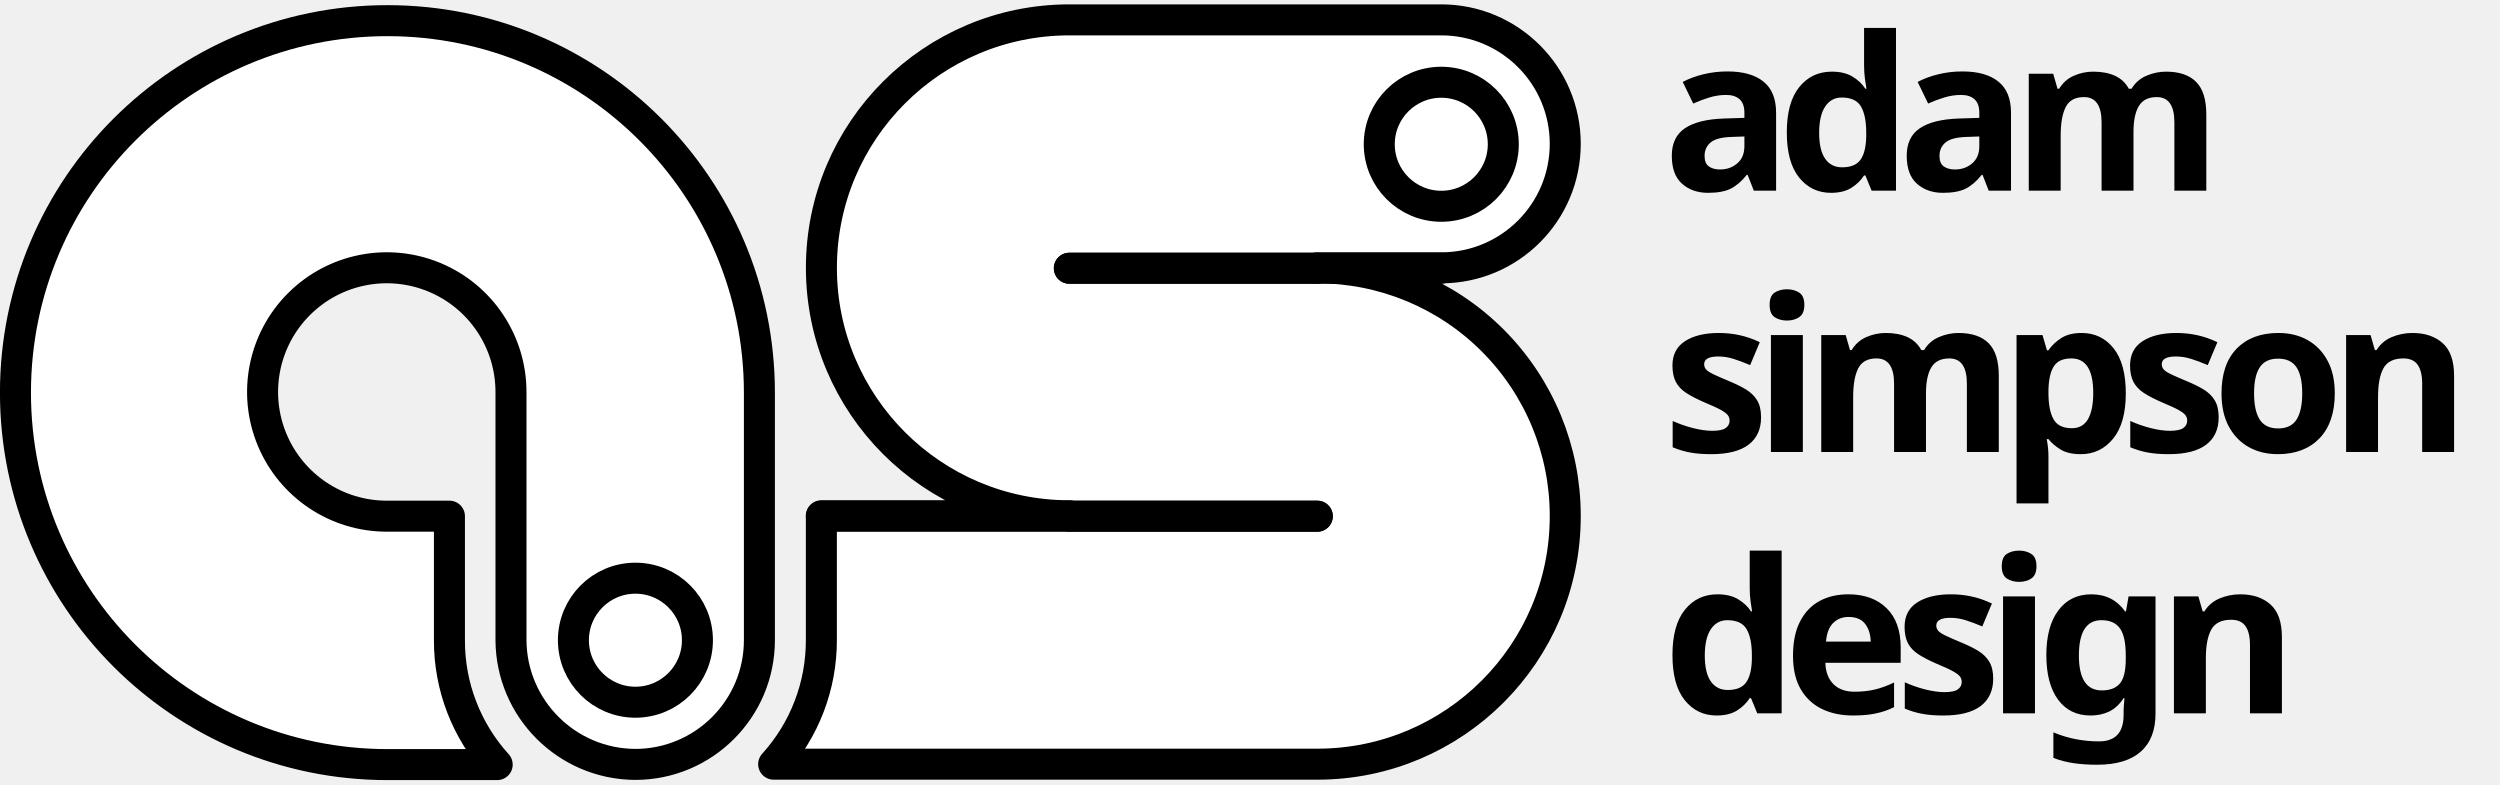
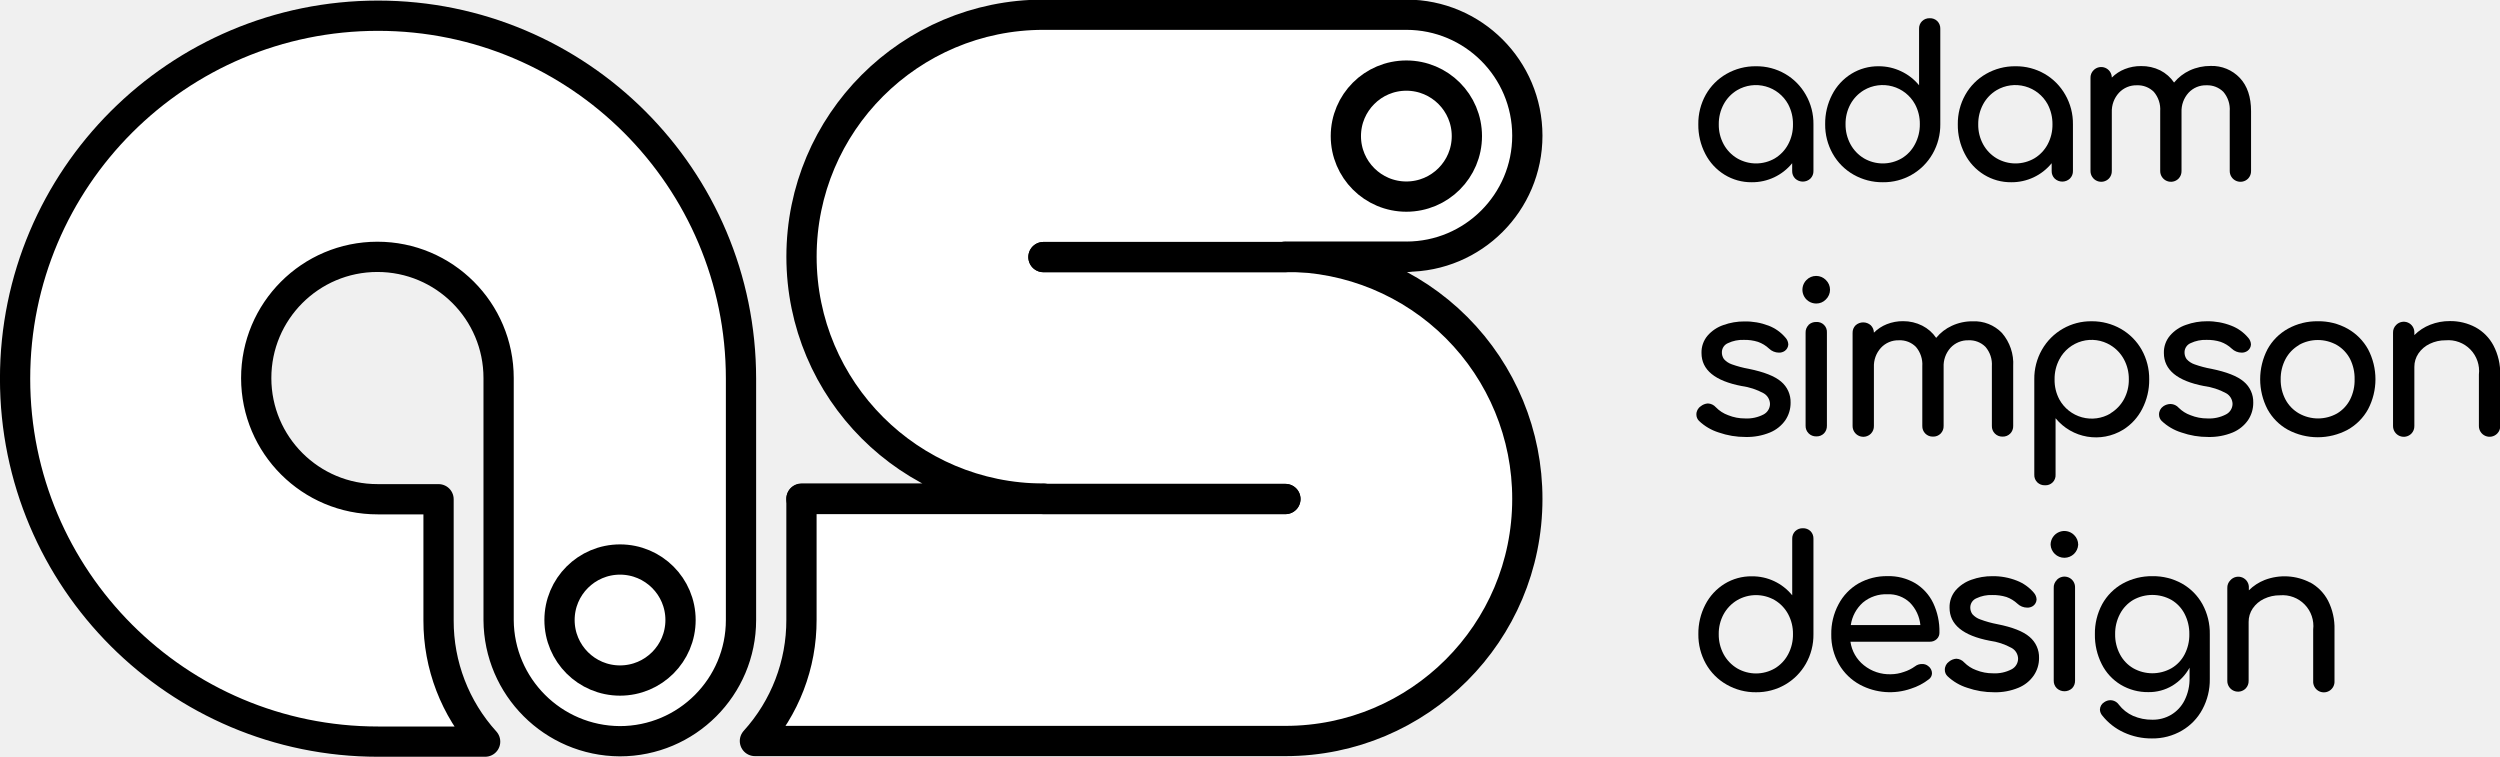
- <svg xmlns="http://www.w3.org/2000/svg" viewBox="0 0 543.46 170.53">
+ <svg xmlns="http://www.w3.org/2000/svg" viewBox="0 0 556.95 168.45">
  <defs>
-     <style>.cls-1{fill:#d0d5dd;stroke:#122b53;stroke-miterlimit:10;stroke-width:21.76px;}.cls-2{fill:#fff;}.cls-2,.cls-3{stroke:#000;stroke-linecap:round;stroke-linejoin:round;stroke-width:6.74px;}.cls-3{fill:#333;}.cls-4{font-size:46.55px;font-family:Comfortaa-Bold, Comfortaa;font-weight:700;letter-spacing:-0.07em;}</style>
+     <style>.cls-1{fill:#d0d5dd;stroke:#122b53;stroke-miterlimit:10;stroke-width:21.76px;}.cls-2{fill:#fff;}.cls-2,.cls-3{stroke:#000;stroke-linecap:round;stroke-linejoin:round;stroke-width:6.74px;}.cls-3{fill:#333;}</style>
  </defs>
  <g id="Layer_2" data-name="Layer 2">
    <g id="Logo">
-       <line class="cls-1" x1="284.85" y1="85.26" x2="284.85" y2="85.26" />
-       <path class="cls-2" d="M340.26,112.21a53.89,53.89,0,0,1-53.9,53.91H168.18a40,40,0,0,0,10.37-27v-27h53.91a53.9,53.9,0,1,1,0-107.8h80.85a26.95,26.95,0,0,1,0,53.9H286.36A53.88,53.88,0,0,1,340.26,112.21Z" />
-       <line class="cls-3" x1="286.36" y1="112.21" x2="232.46" y2="112.21" />
-       <line class="cls-3" x1="286.36" y1="58.31" x2="232.46" y2="58.31" />
-       <polyline class="cls-3" points="178.55 112.22 232.46 112.22 286.36 112.22" />
-       <line class="cls-3" x1="313.31" y1="58.31" x2="232.46" y2="58.31" />
-       <path class="cls-2" d="M165.08,85.26v53.91a27,27,0,0,1-27,27,27.16,27.16,0,0,1-27-27V85.26a27,27,0,1,0-26.95,26.95H97.7v27a40,40,0,0,0,10.38,27H84.22a80.86,80.86,0,1,1,80.86-80.86Z" />
-       <circle class="cls-2" cx="138.13" cy="139.17" r="13.48" />
-       <circle class="cls-2" cx="313.31" cy="31.36" r="13.48" />
-       <text class="cls-4" transform="translate(361.47 41.45)">adam</text>
-       <text class="cls-4" transform="translate(361.47 98.26)">simpson</text>
-       <text class="cls-4" transform="translate(361.47 155.07)">design</text>
+       <line class="cls-1" x1="284.85" y1="84.22" x2="284.85" y2="84.22" />
+       <path class="cls-2" d="M340.26,111.17a53.89,53.89,0,0,1-53.9,53.91H168.18a40,40,0,0,0,10.37-27v-27h53.91a53.9,53.9,0,1,1,0-107.8h80.85a26.95,26.95,0,0,1,0,53.9H286.36A53.88,53.88,0,0,1,340.26,111.17Z" />
+       <line class="cls-3" x1="286.36" y1="111.17" x2="232.46" y2="111.17" />
+       <line class="cls-3" x1="286.36" y1="57.27" x2="232.46" y2="57.27" />
+       <polyline class="cls-3" points="178.55 111.17 232.46 111.17 286.36 111.17" />
+       <line class="cls-3" x1="313.31" y1="57.27" x2="232.46" y2="57.27" />
+       <path class="cls-2" d="M165.08,84.22v53.91a27,27,0,0,1-27,27,27.16,27.16,0,0,1-27-27V84.22a27,27,0,1,0-26.95,27H97.7v27a40,40,0,0,0,10.38,27H84.22a80.86,80.86,0,1,1,80.86-80.86Z" />
+       <circle class="cls-2" cx="138.13" cy="138.13" r="13.48" />
+       <circle class="cls-2" cx="313.31" cy="30.32" r="13.48" />
+       <path d="M397.7,16.46a12.47,12.47,0,0,1,4.6,4.66A12.88,12.88,0,0,1,404,27.7V38.08a2.29,2.29,0,0,1-.67,1.7,2.47,2.47,0,0,1-3.4,0,2.29,2.29,0,0,1-.67-1.7V36.36a11.47,11.47,0,0,1-9,4.24,11.32,11.32,0,0,1-6.07-1.68,11.74,11.74,0,0,1-4.28-4.63,13.9,13.9,0,0,1-1.56-6.59A13.16,13.16,0,0,1,380,21.12a12.26,12.26,0,0,1,4.63-4.66,12.91,12.91,0,0,1,6.54-1.7A12.69,12.69,0,0,1,397.7,16.46Zm-2.28,18.81a8.05,8.05,0,0,0,2.95-3.12,9.12,9.12,0,0,0,1.07-4.45,9.29,9.29,0,0,0-1.07-4.47A8.21,8.21,0,0,0,387,20.09a8.19,8.19,0,0,0-3,3.14,9.19,9.19,0,0,0-1.09,4.47A9,9,0,0,0,384,32.15a8.2,8.2,0,0,0,3,3.12,8.36,8.36,0,0,0,8.43,0Z" />
+       <path d="M431.6,4.71a2.31,2.31,0,0,1,.66,1.72V27.66a13,13,0,0,1-1.7,6.58,12.55,12.55,0,0,1-11.1,6.36,12.91,12.91,0,0,1-6.54-1.7,12.26,12.26,0,0,1-4.63-4.66,13.07,13.07,0,0,1-1.68-6.58,13.9,13.9,0,0,1,1.56-6.59,11.81,11.81,0,0,1,4.28-4.63,11.35,11.35,0,0,1,6.08-1.68,11.53,11.53,0,0,1,5,1.12,11.35,11.35,0,0,1,4,3.12V6.43a2.27,2.27,0,0,1,.67-1.72,2.33,2.33,0,0,1,1.7-.65A2.28,2.28,0,0,1,431.6,4.71Zm-7.93,30.56a7.93,7.93,0,0,0,2.95-3.15,9.22,9.22,0,0,0,1.08-4.46,9.13,9.13,0,0,0-1.08-4.45,8.22,8.22,0,0,0-11.38-3.12,8.28,8.28,0,0,0-3,3.12,9.14,9.14,0,0,0-1.09,4.45,9.23,9.23,0,0,0,1.09,4.46,8.22,8.22,0,0,0,3,3.15,8.36,8.36,0,0,0,8.43,0Z" />
+       <path d="M455.51,16.46a12.47,12.47,0,0,1,4.6,4.66,12.88,12.88,0,0,1,1.7,6.58V38.08a2.29,2.29,0,0,1-.67,1.7,2.47,2.47,0,0,1-3.4,0,2.29,2.29,0,0,1-.67-1.7V36.36a11.47,11.47,0,0,1-9,4.24A11.32,11.32,0,0,1,442,38.92a11.67,11.67,0,0,1-4.28-4.63,13.9,13.9,0,0,1-1.56-6.59,13.06,13.06,0,0,1,1.67-6.58,12.26,12.26,0,0,1,4.63-4.66,12.91,12.91,0,0,1,6.54-1.7A12.69,12.69,0,0,1,455.51,16.46Zm-2.28,18.81a8.05,8.05,0,0,0,2.95-3.12,9.24,9.24,0,0,0,1.07-4.45,9.4,9.4,0,0,0-1.07-4.47,8.21,8.21,0,0,0-11.38-3.14,8.19,8.19,0,0,0-3,3.14,9.19,9.19,0,0,0-1.09,4.47,9,9,0,0,0,1.09,4.45,8.2,8.2,0,0,0,3,3.12,8.36,8.36,0,0,0,8.43,0Z" />
+       <path d="M499,17.37q2.49,2.65,2.49,7.4V38.08a2.36,2.36,0,0,1-.65,1.7,2.39,2.39,0,0,1-4.1-1.7V24.77a6,6,0,0,0-1.42-4.31A5.06,5.06,0,0,0,491.56,19a5.21,5.21,0,0,0-4,1.67A6.06,6.06,0,0,0,486,25V38.08a2.36,2.36,0,0,1-.65,1.7,2.39,2.39,0,0,1-4.1-1.7V24.77a6,6,0,0,0-1.42-4.31A5.06,5.06,0,0,0,476.06,19a5.27,5.27,0,0,0-4,1.67A6.06,6.06,0,0,0,470.47,25V38.08a2.36,2.36,0,0,1-.65,1.7,2.39,2.39,0,0,1-4.1-1.7V17.37a2.28,2.28,0,0,1,.68-1.72,2.37,2.37,0,0,1,4.07,1.63,8.53,8.53,0,0,1,2.89-1.89,9.57,9.57,0,0,1,3.63-.67,9.27,9.27,0,0,1,4.26.95,8.25,8.25,0,0,1,3.09,2.72,9.94,9.94,0,0,1,3.49-2.7,10.92,10.92,0,0,1,4.66-1A8.55,8.55,0,0,1,499,17.37Z" />
+       <path d="M394,72.55a9.2,9.2,0,0,1,3.79,2.7,2.34,2.34,0,0,1,.61,1.49,1.87,1.87,0,0,1-.79,1.44,2.16,2.16,0,0,1-1.31.38,3.18,3.18,0,0,1-2.18-.89,7,7,0,0,0-2.47-1.51,9.82,9.82,0,0,0-3.17-.44,7.53,7.53,0,0,0-3.51.72,2.2,2.2,0,0,0-1.37,2,2.55,2.55,0,0,0,.46,1.56,4.15,4.15,0,0,0,1.77,1.17,23.34,23.34,0,0,0,3.77,1c3.38.69,5.78,1.63,7.19,2.84a5.91,5.91,0,0,1,2.12,4.7,6.89,6.89,0,0,1-1.16,3.89,7.82,7.82,0,0,1-3.43,2.75,13.41,13.41,0,0,1-5.42,1,18,18,0,0,1-6-1,11.29,11.29,0,0,1-4.37-2.56,2,2,0,0,1-.61-1.44,2.16,2.16,0,0,1,.94-1.82,2.82,2.82,0,0,1,1.62-.65,2.48,2.48,0,0,1,1.77.84A7.23,7.23,0,0,0,385,92.5a9.88,9.88,0,0,0,3.77.72,8,8,0,0,0,4.12-.89A2.68,2.68,0,0,0,394.32,90a2.82,2.82,0,0,0-1.44-2.4A14.21,14.21,0,0,0,388,86q-8.94-1.72-8.94-7.36a5.73,5.73,0,0,1,1.35-3.86,8.09,8.09,0,0,1,3.54-2.37,13.54,13.54,0,0,1,4.66-.8A14.3,14.3,0,0,1,394,72.55Z" />
+       <path d="M406.77,62.38a3,3,0,0,1,0,4.33,2.92,2.92,0,0,1-2.16.91,3.07,3.07,0,0,1-2.17-5.24,3,3,0,0,1,2.17-.91A3,3,0,0,1,406.77,62.38Zm-3.86,10a2.37,2.37,0,0,1,1.7-.65A2.23,2.23,0,0,1,407,74.13V94.85a2.37,2.37,0,0,1-.65,1.7,2.27,2.27,0,0,1-1.72.67,2.31,2.31,0,0,1-2.38-2.37V74.13A2.3,2.3,0,0,1,402.91,72.41Z" />
+       <path d="M446,74.18a10.4,10.4,0,0,1,2.5,7.4V94.89a2.32,2.32,0,0,1-.66,1.7,2.28,2.28,0,0,1-1.72.68,2.31,2.31,0,0,1-1.7-.68,2.29,2.29,0,0,1-.67-1.7V81.58a6,6,0,0,0-1.42-4.3,5,5,0,0,0-3.8-1.47,5.2,5.2,0,0,0-4,1.68A6,6,0,0,0,433,81.77V94.89a2.32,2.32,0,0,1-.66,1.7,2.28,2.28,0,0,1-1.72.68,2.31,2.31,0,0,1-1.7-.68,2.29,2.29,0,0,1-.67-1.7V81.58a6,6,0,0,0-1.42-4.3,5,5,0,0,0-3.8-1.47,5.24,5.24,0,0,0-4,1.68,6,6,0,0,0-1.56,4.28V94.89a2.36,2.36,0,0,1-.65,1.7,2.39,2.39,0,0,1-4.1-1.7V74.18a2.28,2.28,0,0,1,.68-1.72,2.54,2.54,0,0,1,3.37,0,2.35,2.35,0,0,1,.7,1.65,8.48,8.48,0,0,1,2.88-1.89,9.64,9.64,0,0,1,3.63-.67,9.34,9.34,0,0,1,4.26,1,8.29,8.29,0,0,1,3.1,2.72,9.71,9.71,0,0,1,3.49-2.69,10.76,10.76,0,0,1,4.65-1A8.53,8.53,0,0,1,446,74.18Z" />
+       <path d="M472.5,73.27a12.4,12.4,0,0,1,4.63,4.66,13.16,13.16,0,0,1,1.67,6.58,13.9,13.9,0,0,1-1.56,6.59A11.74,11.74,0,0,1,473,95.73a11.61,11.61,0,0,1-15.06-2.56v12.57a2.23,2.23,0,0,1-2.37,2.37,2.33,2.33,0,0,1-1.7-.65,2.27,2.27,0,0,1-.67-1.72V84.51a13,13,0,0,1,1.69-6.58A12.55,12.55,0,0,1,466,71.57,13,13,0,0,1,472.5,73.27Zm-2.33,18.81a8.28,8.28,0,0,0,3-3.12,9,9,0,0,0,1.09-4.45,9.12,9.12,0,0,0-1.09-4.46,8.22,8.22,0,0,0-3-3.15,8.09,8.09,0,0,0-11.38,3.15,9.22,9.22,0,0,0-1.07,4.46A9.12,9.12,0,0,0,458.79,89a8.22,8.22,0,0,0,11.38,3.12Z" />
+       <path d="M497.07,72.55a9.2,9.2,0,0,1,3.79,2.7,2.34,2.34,0,0,1,.61,1.49,1.84,1.84,0,0,1-.79,1.44,2.15,2.15,0,0,1-1.3.38,3.18,3.18,0,0,1-2.19-.89,7,7,0,0,0-2.47-1.51,9.75,9.75,0,0,0-3.16-.44,7.57,7.57,0,0,0-3.52.72,2.22,2.22,0,0,0-1.37,2,2.55,2.55,0,0,0,.46,1.56,4.15,4.15,0,0,0,1.77,1.17,23.34,23.34,0,0,0,3.77,1c3.38.69,5.78,1.63,7.19,2.84a5.88,5.88,0,0,1,2.12,4.7,6.89,6.89,0,0,1-1.16,3.89,7.85,7.85,0,0,1-3.42,2.75,13.5,13.5,0,0,1-5.43,1,17.9,17.9,0,0,1-6-1,11.33,11.33,0,0,1-4.38-2.56,2,2,0,0,1-.6-1.44,2.18,2.18,0,0,1,.93-1.82A2.84,2.84,0,0,1,483.6,90a2.5,2.5,0,0,1,1.77.84A7.1,7.1,0,0,0,488,92.5a9.88,9.88,0,0,0,3.77.72,8,8,0,0,0,4.12-.89A2.68,2.68,0,0,0,497.37,90a2.82,2.82,0,0,0-1.44-2.4A14.21,14.21,0,0,0,491,86q-8.93-1.72-8.93-7.36a5.73,5.73,0,0,1,1.35-3.86A8.12,8.12,0,0,1,487,72.37a13.54,13.54,0,0,1,4.66-.8A14.27,14.27,0,0,1,497.07,72.55Z" />
+       <path d="M523,73.23a11.88,11.88,0,0,1,4.56,4.58,14.39,14.39,0,0,1,0,13.36A11.69,11.69,0,0,1,523,95.75a14.13,14.13,0,0,1-13.29,0,11.55,11.55,0,0,1-4.56-4.58,14.5,14.5,0,0,1,0-13.36,11.61,11.61,0,0,1,4.56-4.58,13.31,13.31,0,0,1,6.65-1.66A13.11,13.11,0,0,1,523,73.23Zm-10.84,3.65a7.87,7.87,0,0,0-3,3.12,9.45,9.45,0,0,0-1.07,4.51,9.35,9.35,0,0,0,1.07,4.5,7.79,7.79,0,0,0,3,3.09,8.64,8.64,0,0,0,8.51,0A7.68,7.68,0,0,0,523.56,89a9.57,9.57,0,0,0,1-4.5,9.67,9.67,0,0,0-1-4.51,7.76,7.76,0,0,0-2.94-3.12,8.64,8.64,0,0,0-8.51,0Z" />
+       <path d="M551.51,72.92a9.9,9.9,0,0,1,4,4.08A13.41,13.41,0,0,1,557,83.44V94.89a2.29,2.29,0,0,1-.67,1.7,2.38,2.38,0,0,1-4.08-1.7V83.44a6.86,6.86,0,0,0-7.4-7.63,7.92,7.92,0,0,0-3.56.79,6.29,6.29,0,0,0-2.51,2.14,5.27,5.27,0,0,0-.91,3V94.89a2.36,2.36,0,0,1-.65,1.7,2.39,2.39,0,0,1-4.1-1.7V74.13a2.3,2.3,0,0,1,.68-1.72,2.36,2.36,0,0,1,4.07,1.72v.52a10.3,10.3,0,0,1,3.54-2.31,11.75,11.75,0,0,1,4.37-.81A11.88,11.88,0,0,1,551.51,72.92Z" />
+       <path d="M403.35,118.33a2.31,2.31,0,0,1,.65,1.72v21.23a13,13,0,0,1-1.69,6.59,12.54,12.54,0,0,1-4.61,4.65,12.69,12.69,0,0,1-6.5,1.7,12.85,12.85,0,0,1-6.53-1.7,12.19,12.19,0,0,1-4.64-4.65,13.2,13.2,0,0,1-1.67-6.59,13.9,13.9,0,0,1,1.56-6.59,11.74,11.74,0,0,1,4.28-4.63,11.31,11.31,0,0,1,6.07-1.67,11.42,11.42,0,0,1,9,4.23V120.05a2.29,2.29,0,0,1,.67-1.72,2.37,2.37,0,0,1,1.7-.65A2.34,2.34,0,0,1,403.35,118.33Zm-7.93,30.56a8,8,0,0,0,2.95-3.14,9.29,9.29,0,0,0,1.07-4.47,9.15,9.15,0,0,0-1.07-4.45,8.1,8.1,0,0,0-2.95-3.11,8.36,8.36,0,0,0-8.43,0,8.32,8.32,0,0,0-3,3.11,9.05,9.05,0,0,0-1.09,4.45,9.19,9.19,0,0,0,1.09,4.47,8.26,8.26,0,0,0,3,3.14,8.36,8.36,0,0,0,8.43,0Z" />
+       <path d="M431.47,142.37a2.14,2.14,0,0,1-1.54.59H412.24a8.17,8.17,0,0,0,3,5.25,9.1,9.1,0,0,0,6,2,8.87,8.87,0,0,0,2.91-.52,8.77,8.77,0,0,0,2.49-1.25,2.42,2.42,0,0,1,1.54-.51,2,2,0,0,1,1.39.46,2,2,0,0,1,.84,1.58,1.68,1.68,0,0,1-.75,1.4,12.77,12.77,0,0,1-3.93,2.05,14.22,14.22,0,0,1-11.33-.86,12,12,0,0,1-4.73-4.59,13,13,0,0,1-1.7-6.65,13.75,13.75,0,0,1,1.61-6.68A11.6,11.6,0,0,1,414,130a12.76,12.76,0,0,1,6.49-1.65,11.66,11.66,0,0,1,6.19,1.58,10.48,10.48,0,0,1,4,4.42,14.6,14.6,0,0,1,1.39,6.52A1.93,1.93,0,0,1,431.47,142.37ZM415,134.25a8.3,8.3,0,0,0-2.68,5h15.5a8.26,8.26,0,0,0-2.33-5,6.82,6.82,0,0,0-5-1.86A8,8,0,0,0,415,134.25Z" />
+       <path d="M449.32,129.36a9.46,9.46,0,0,1,3.79,2.7,2.4,2.4,0,0,1,.6,1.49,1.87,1.87,0,0,1-.79,1.45,2.2,2.2,0,0,1-1.3.37,3.18,3.18,0,0,1-2.19-.89A7.07,7.07,0,0,0,447,133a10.1,10.1,0,0,0-3.17-.44,7.5,7.5,0,0,0-3.51.72,2.23,2.23,0,0,0-1.38,2,2.51,2.51,0,0,0,.47,1.55,4.15,4.15,0,0,0,1.77,1.17,22.88,22.88,0,0,0,3.77,1.05q5.07,1,7.19,2.83a5.92,5.92,0,0,1,2.12,4.71,6.82,6.82,0,0,1-1.17,3.88,7.67,7.67,0,0,1-3.42,2.75,13.25,13.25,0,0,1-5.42,1,18,18,0,0,1-6-1,11.29,11.29,0,0,1-4.37-2.56,1.94,1.94,0,0,1-.61-1.44,2.18,2.18,0,0,1,.93-1.82,2.84,2.84,0,0,1,1.63-.65,2.5,2.5,0,0,1,1.77.84,7.18,7.18,0,0,0,2.65,1.7A9.92,9.92,0,0,0,444,150a8,8,0,0,0,4.12-.88,2.68,2.68,0,0,0,1.47-2.38,2.79,2.79,0,0,0-1.44-2.39,14,14,0,0,0-4.89-1.61q-8.94-1.72-8.94-7.36a5.75,5.75,0,0,1,1.35-3.86,8.27,8.27,0,0,1,3.54-2.37,13.52,13.52,0,0,1,4.65-.79A14.32,14.32,0,0,1,449.32,129.36Z" />
+       <path d="M462.07,119.19a3,3,0,0,1,.91,2.17,3.08,3.08,0,0,1-6.15,0,3.07,3.07,0,0,1,5.24-2.17Zm-3.86,10a2.36,2.36,0,0,1,4.07,1.73v20.71a2.37,2.37,0,0,1-.65,1.7,2.52,2.52,0,0,1-3.42,0,2.31,2.31,0,0,1-.68-1.7V131A2.3,2.3,0,0,1,458.21,129.22Z" />
+       <path d="M486.09,130a11.88,11.88,0,0,1,4.56,4.58,13.46,13.46,0,0,1,1.65,6.71v10a13.84,13.84,0,0,1-1.63,6.7,12,12,0,0,1-4.58,4.77,12.84,12.84,0,0,1-6.68,1.75,14.65,14.65,0,0,1-6.24-1.33,13,13,0,0,1-4.84-3.79,2.13,2.13,0,0,1-.51-1.3,2,2,0,0,1,1-1.68,2.41,2.41,0,0,1,1.31-.42,2.32,2.32,0,0,1,1.91,1,8.24,8.24,0,0,0,3.16,2.49,10.49,10.49,0,0,0,4.33.86,8,8,0,0,0,4.14-1.09,7.83,7.83,0,0,0,3-3.22,10.61,10.61,0,0,0,1.12-5v-2.28a10.76,10.76,0,0,1-3.82,4,10.11,10.11,0,0,1-5.35,1.44,11.68,11.68,0,0,1-6.17-1.65,11.24,11.24,0,0,1-4.23-4.59,14.26,14.26,0,0,1-1.52-6.65,13.66,13.66,0,0,1,1.63-6.71,11.74,11.74,0,0,1,4.56-4.58,13.37,13.37,0,0,1,6.66-1.65A13.13,13.13,0,0,1,486.09,130Zm-2.33,18.87a7.66,7.66,0,0,0,2.93-3.09,9.44,9.44,0,0,0,1.05-4.49,9.59,9.59,0,0,0-1.05-4.52,7.73,7.73,0,0,0-2.93-3.12,8.73,8.73,0,0,0-8.52,0,7.85,7.85,0,0,0-2.95,3.12,9.38,9.38,0,0,0-1.08,4.52,9.23,9.23,0,0,0,1.08,4.49,7.77,7.77,0,0,0,2.95,3.09,8.66,8.66,0,0,0,8.52,0Z" />
+       <path d="M514.64,129.74a9.89,9.89,0,0,1,4,4.07,13.42,13.42,0,0,1,1.44,6.45v11.45a2.38,2.38,0,1,1-4.75,0V140.26a6.86,6.86,0,0,0-7.4-7.64,8.05,8.05,0,0,0-3.56.79,6.29,6.29,0,0,0-2.51,2.14,5.27,5.27,0,0,0-.91,3v13.13a2.33,2.33,0,0,1-.65,1.69,2.39,2.39,0,0,1-4.1-1.69V131a2.3,2.3,0,0,1,.68-1.73A2.36,2.36,0,0,1,501,131v.51a10.44,10.44,0,0,1,3.54-2.31,12.42,12.42,0,0,1,10.14.59Z" />
    </g>
  </g>
</svg>
